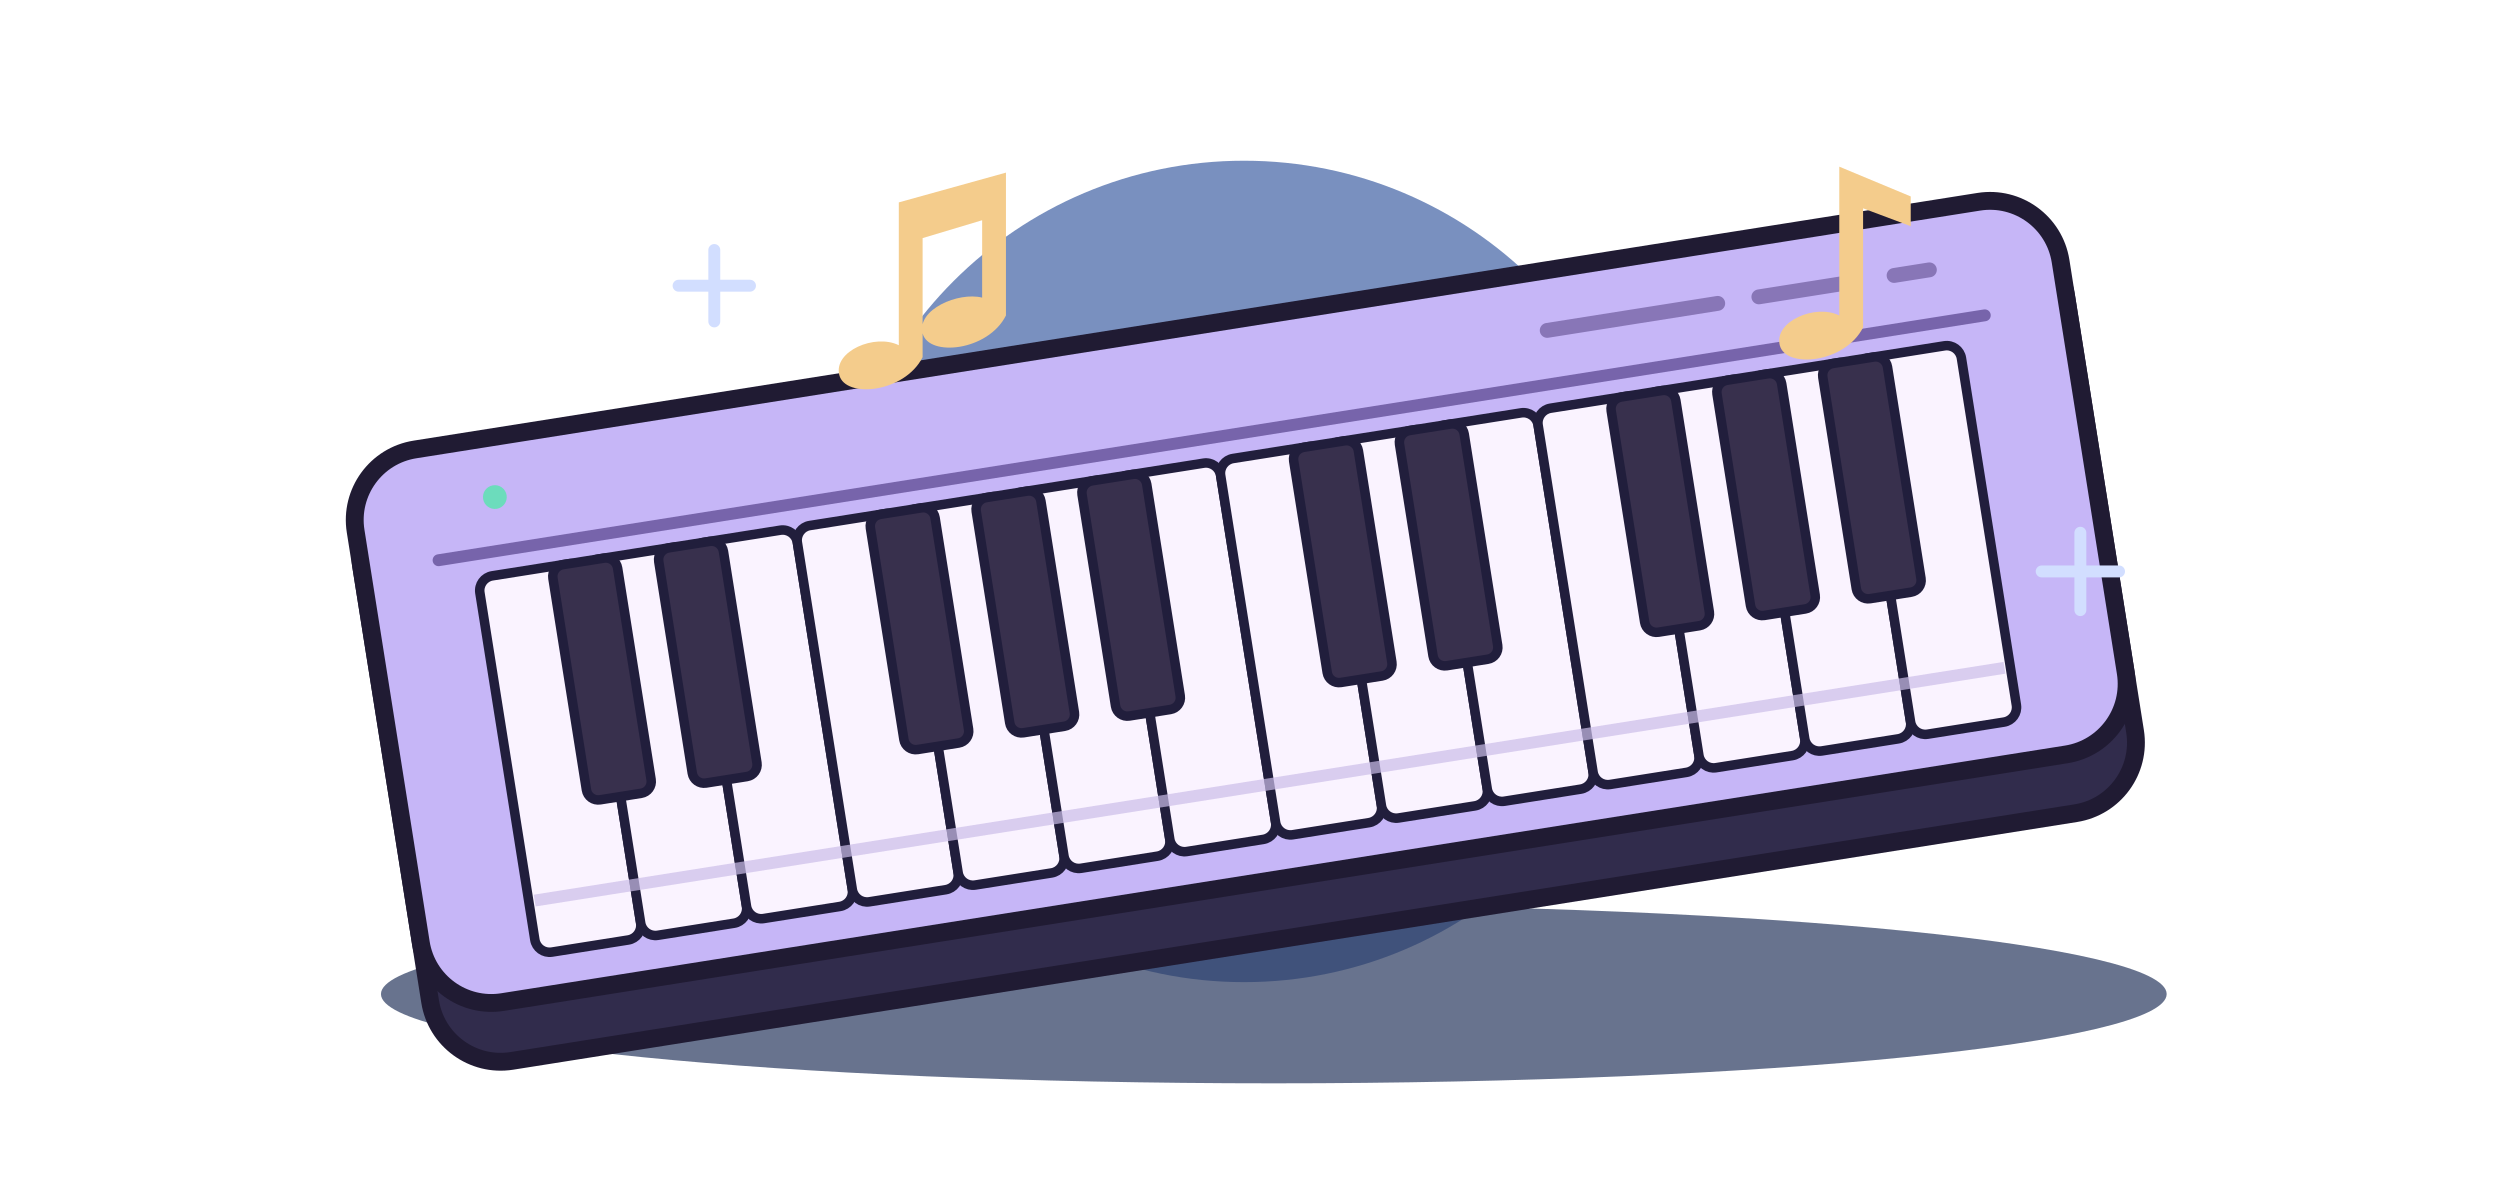
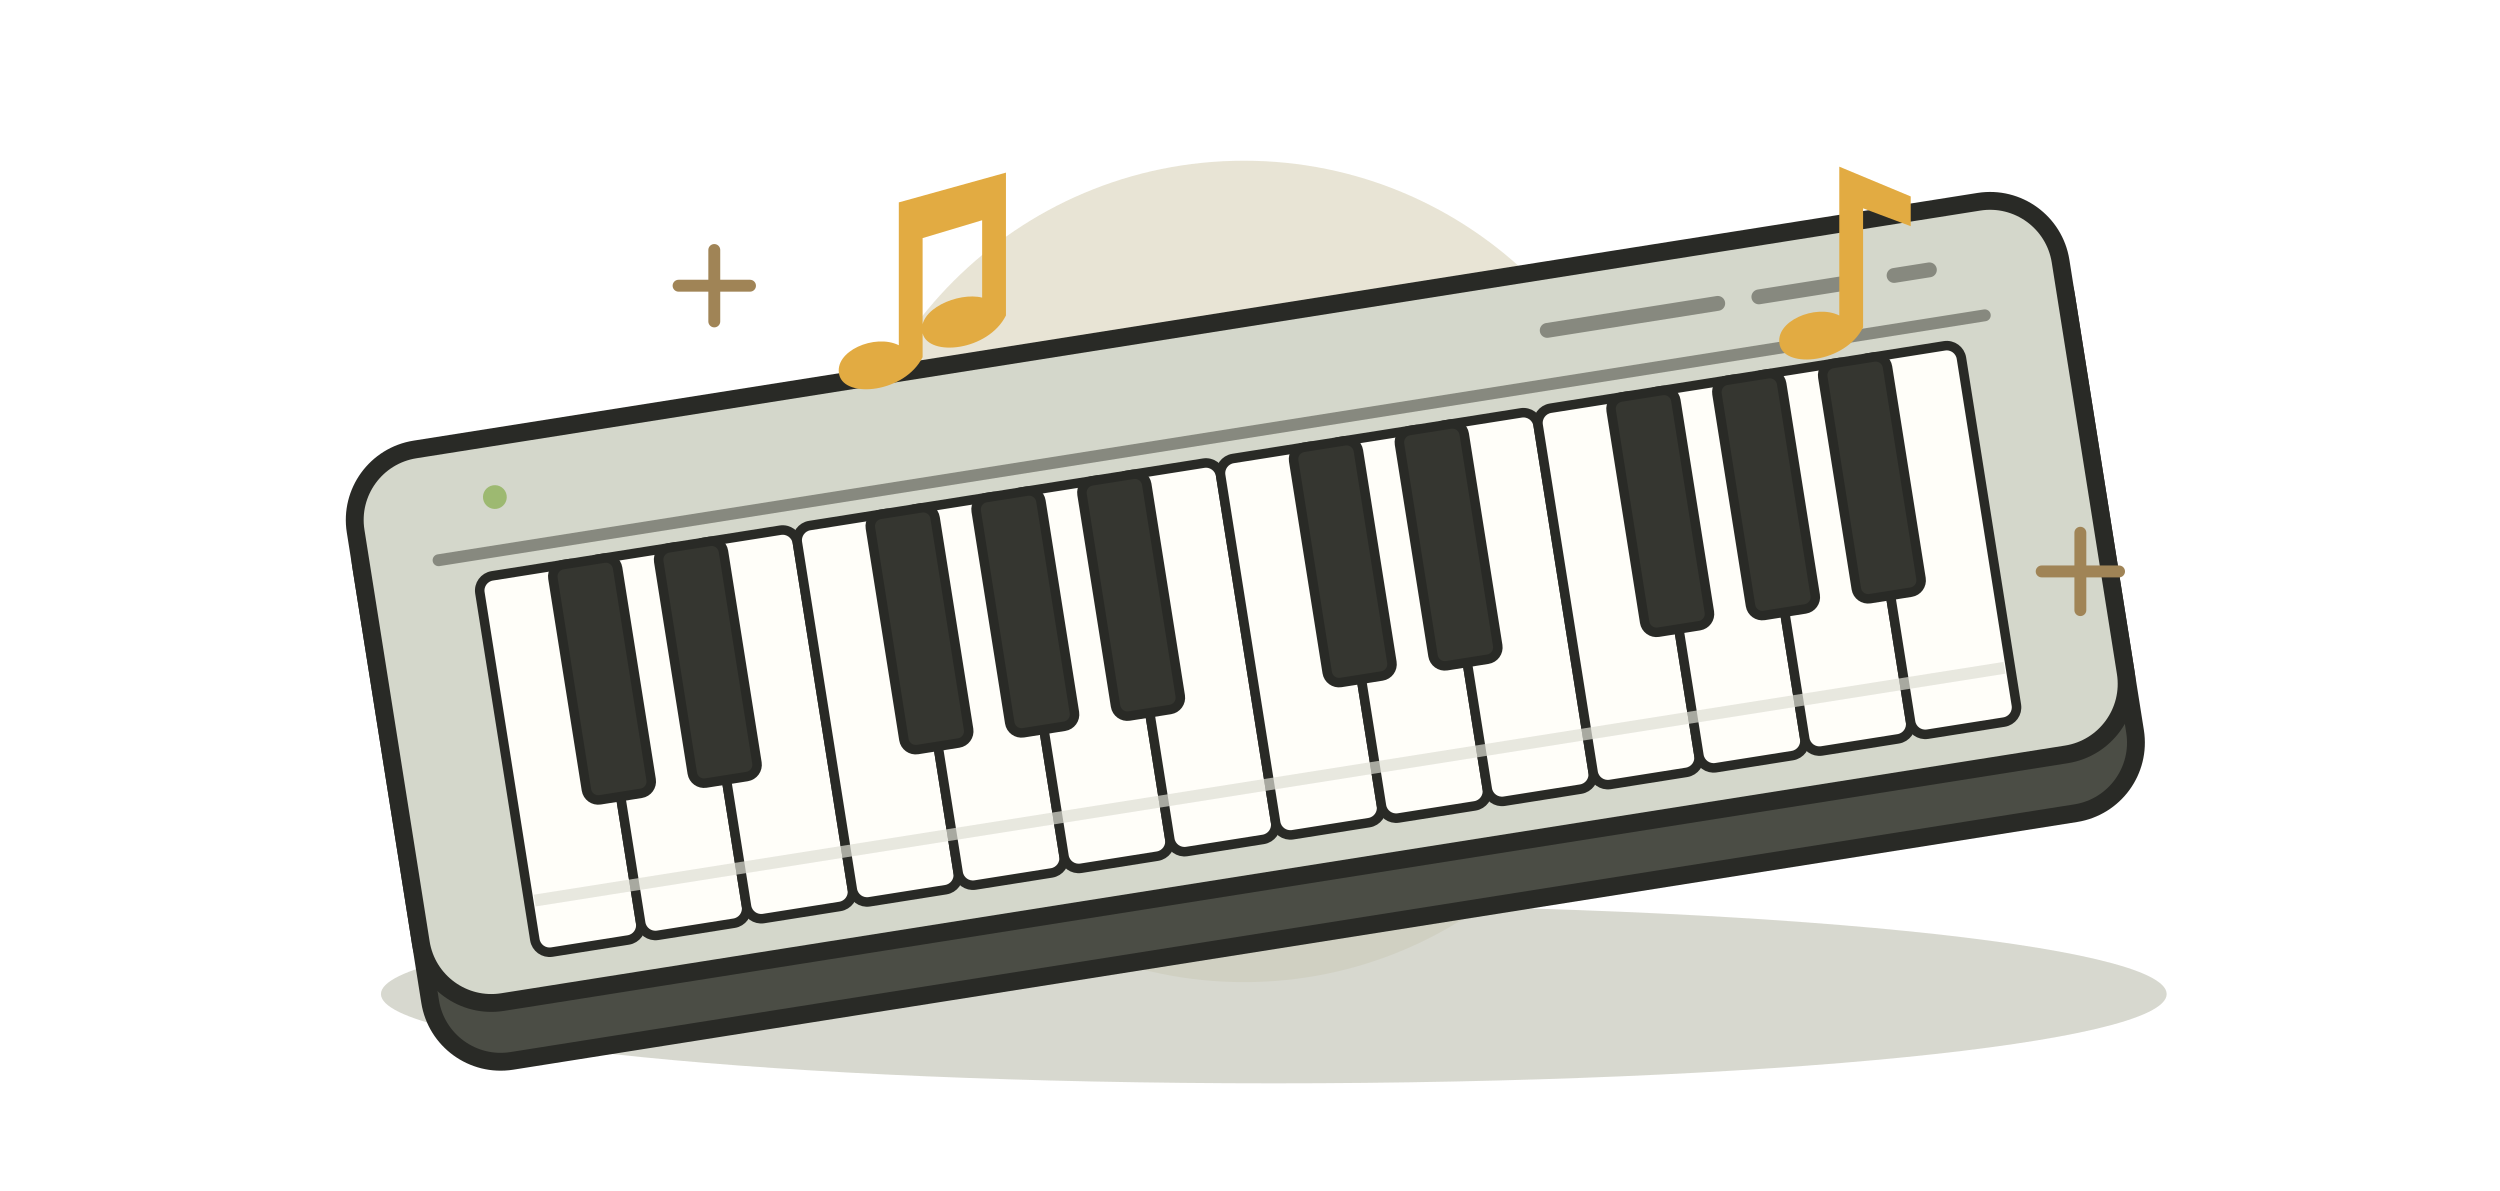
<svg xmlns="http://www.w3.org/2000/svg" viewBox="0 0 420 200">
  <defs>
-     <rect id="white-key" width="18" height="64" y="9" rx="2.5" fill="#faf3ff" stroke="#211e3c" stroke-width="1.6" />
-     <rect id="black-key" width="11" height="40" y="9" rx="2" fill="#38304d" stroke="#211e3c" stroke-width="1.6" />
+     <rect id="white-key" width="18" height="64" y="9" rx="2.5" fill="#fffef9" stroke="#292a26" stroke-width="1.6" />
+     <rect id="black-key" width="11" height="40" y="9" rx="2" fill="#353630" stroke="#292a26" stroke-width="1.6" />
  </defs>
-   <circle cx="209" cy="96" r="69" fill="#5774af" opacity=".8" />
-   <ellipse cx="214" cy="167" rx="150" ry="15" fill="#28385e" opacity=".7" />
+   <circle cx="209" cy="96" r="69" fill="#e2ddca" opacity=".8" />
+   <ellipse cx="214" cy="167" rx="150" ry="15" fill="#c6c7ba" opacity=".7" />
  <g transform="translate(210 111) rotate(-9) translate(-136 -43)">
-     <rect x="-9" y="-8" width="290" height="98" rx="12" fill="#312c4c" stroke="#201b33" stroke-width="3" />
-     <rect x="-9" y="-14" width="290" height="94" rx="12" fill="#c6b6f7" stroke="#201b33" stroke-width="3" />
-     <path d="M4 5h263" stroke="#7764ab" stroke-width="2" stroke-linecap="round" />
+     <rect x="-9" y="-8" width="290" height="98" rx="12" fill="#4b4d45" stroke="#292a26" stroke-width="3" />
+     <rect x="-9" y="-14" width="290" height="94" rx="12" fill="#d4d7cb" stroke="#292a26" stroke-width="3" />
+     <path d="M4 5h263" stroke="#87897f" stroke-width="2" stroke-linecap="round" />
    <g>
      <use href="#white-key" x="10" />
      <use href="#white-key" x="28" />
      <use href="#white-key" x="46" />
      <use href="#white-key" x="64" />
      <use href="#white-key" x="82" />
      <use href="#white-key" x="100" />
      <use href="#white-key" x="118" />
      <use href="#white-key" x="136" />
      <use href="#white-key" x="154" />
      <use href="#white-key" x="172" />
      <use href="#white-key" x="190" />
      <use href="#white-key" x="208" />
      <use href="#white-key" x="226" />
      <use href="#white-key" x="244" />
-       <path d="M11 64h250" stroke="#cbbde8" stroke-width="2" opacity=".7" />
+       <path d="M11 64h250" stroke="#deded4" stroke-width="2" opacity=".7" />
      <use href="#black-key" x="22.5" />
      <use href="#black-key" x="40.5" />
      <use href="#black-key" x="76.5" />
      <use href="#black-key" x="94.5" />
      <use href="#black-key" x="112.5" />
      <use href="#black-key" x="148.5" />
      <use href="#black-key" x="166.5" />
      <use href="#black-key" x="202.5" />
      <use href="#black-key" x="220.5" />
      <use href="#black-key" x="238.5" />
    </g>
-     <circle cx="15" cy="-4" r="2" fill="#6cdcbc" />
-     <path d="M194-4h29m7 0h16m7 0h6" stroke="#8876b7" stroke-width="2.5" stroke-linecap="round" />
+     <circle cx="15" cy="-4" r="2" fill="#9db971" />
+     <path d="M194-4h29m7 0h16m7 0h6" stroke="#87897f" stroke-width="2.5" stroke-linecap="round" />
  </g>
-   <g fill="#f4cc8c">
+   <g fill="#e2ab42">
    <path d="M151 58V34l18-5v24c-3 6-13 7-14 3-1-4 6-7 10-6V37l-10 3v20c-3 6-13 7-14 3-1-4 6-7 10-5Z" />
    <path d="M309 53V28l12 5v5l-8-3v20c-3 6-13 7-14 3-1-4 6-7 10-5Z" />
  </g>
-   <path d="M114 48h12m-6-6v12m223 42h13m-6.5-6.5v13" fill="none" stroke="#d2deff" stroke-width="2" stroke-linecap="round" />
+   <path d="M114 48h12m-6-6v12m223 42h13m-6.5-6.5v13" fill="none" stroke="#a08456" stroke-width="2" stroke-linecap="round" />
</svg>
